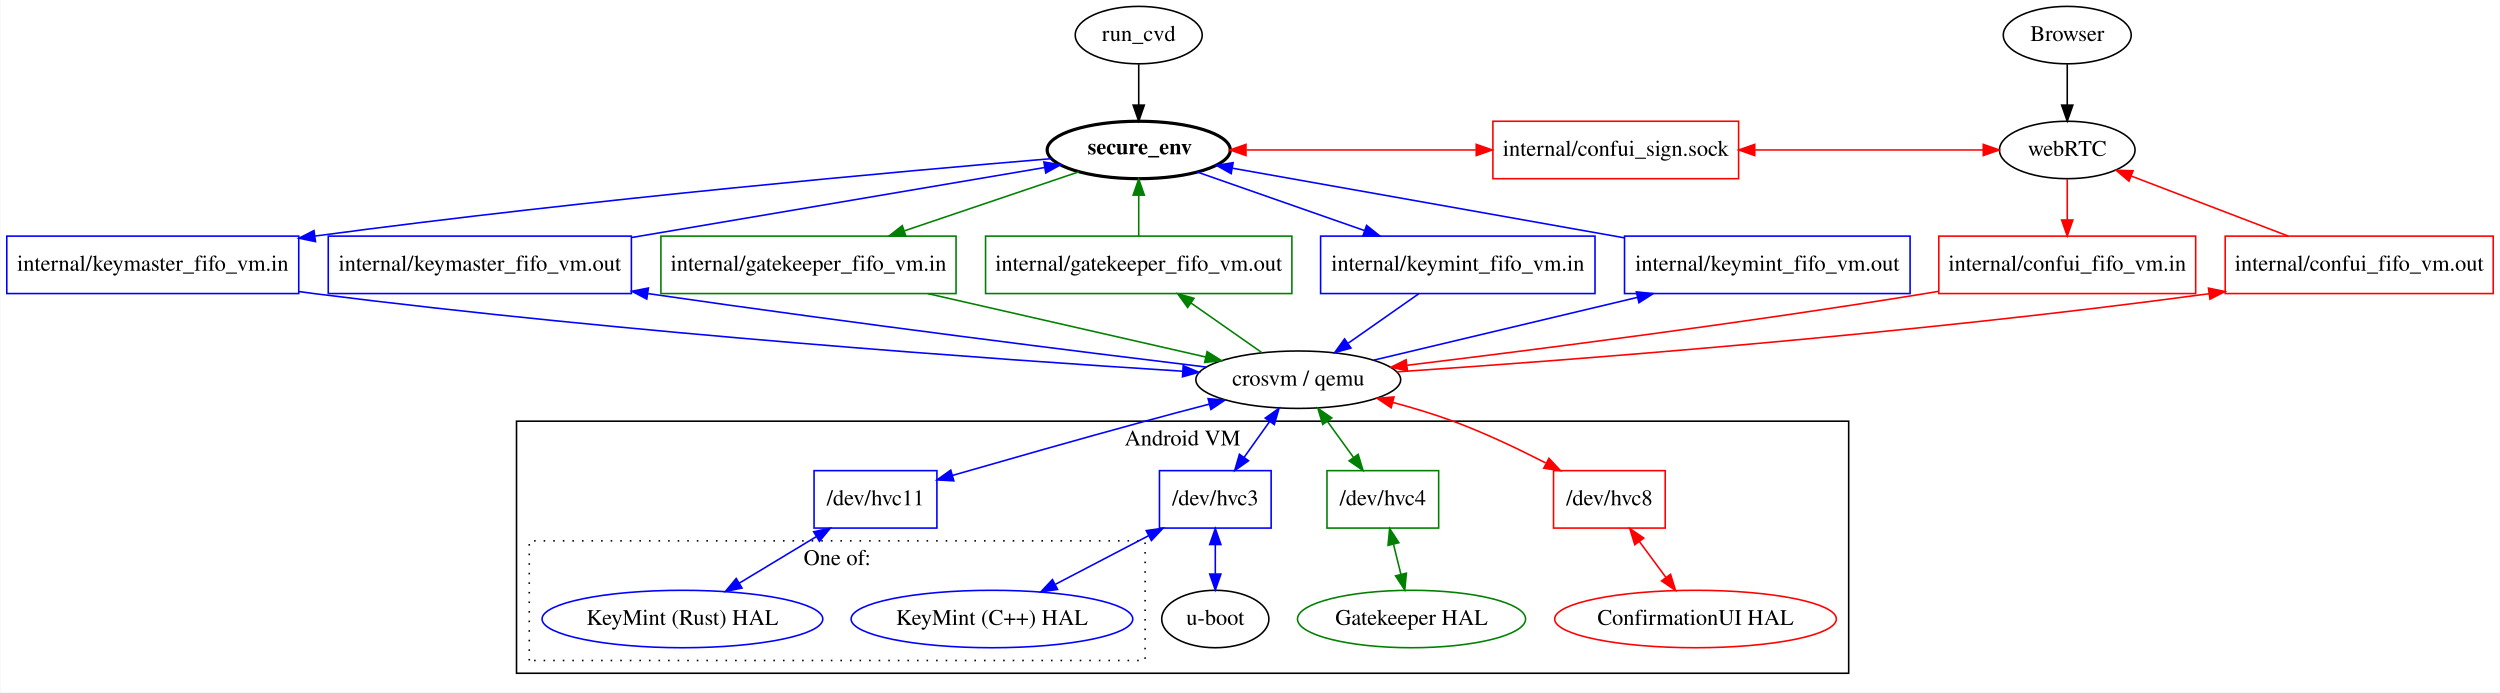
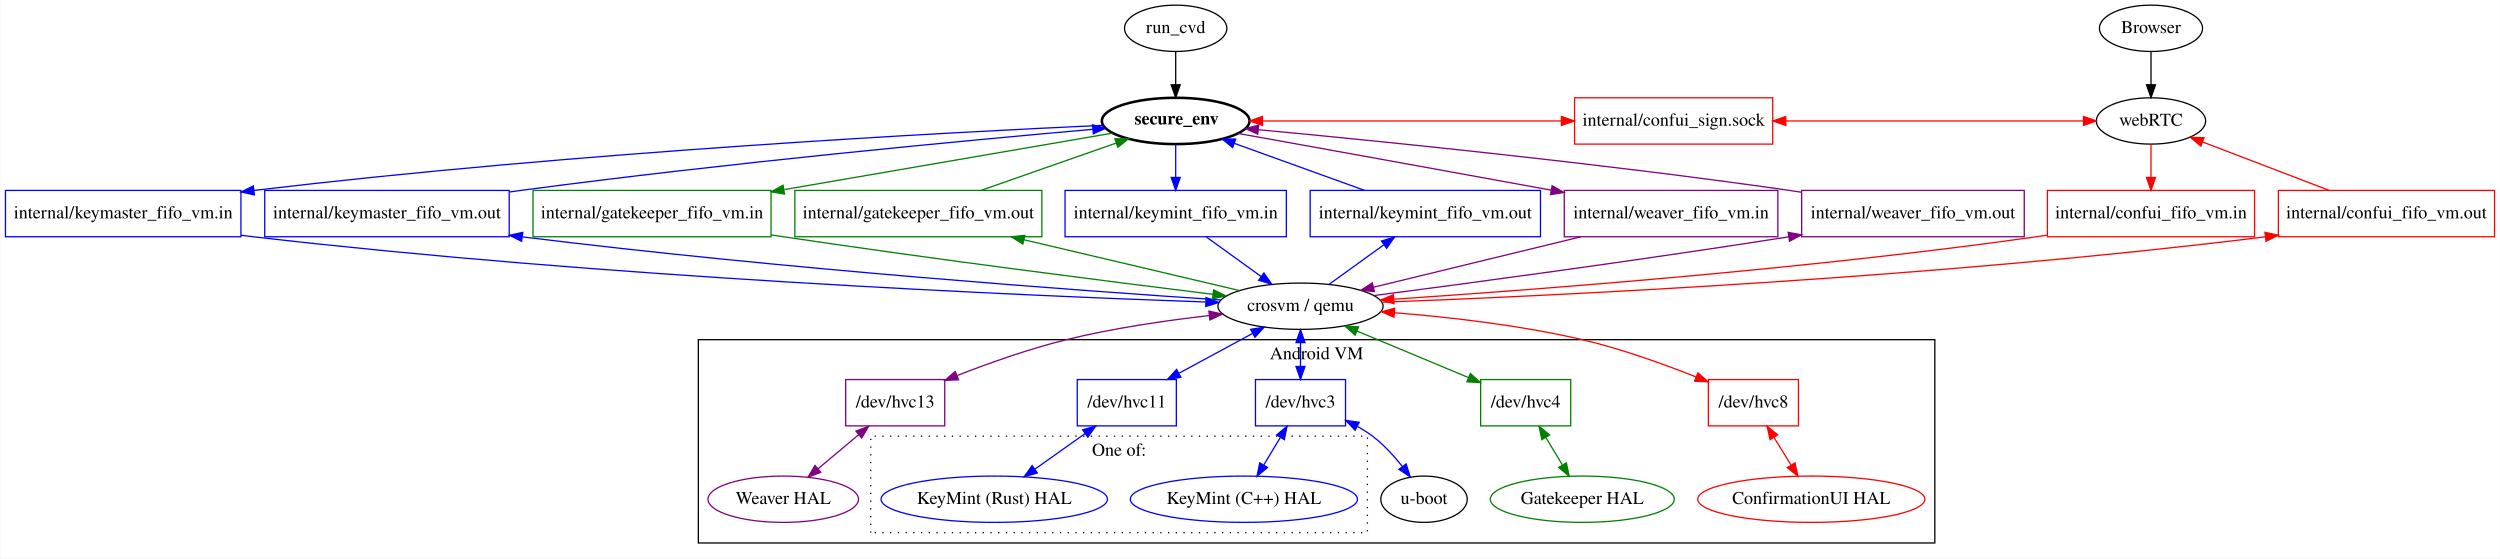
- <svg xmlns="http://www.w3.org/2000/svg" width="1567pt" height="434pt" viewBox="0.00 0.00 1566.50 434.00">
+ <svg xmlns="http://www.w3.org/2000/svg" width="1943pt" height="434pt" viewBox="0.00 0.00 1942.50 434.00">
  <g id="graph0" class="graph" transform="scale(1 1) rotate(0) translate(4 430)">
-     <polygon fill="white" stroke="transparent" points="-4,4 -4,-430 1562.5,-430 1562.5,4 -4,4" />
+     <polygon fill="white" stroke="transparent" points="-4,4 -4,-430 1938.5,-430 1938.5,4 -4,4" />
    <g id="clust2" class="cluster">
-       <polygon fill="none" stroke="black" points="319.5,-8 319.5,-166 1154.5,-166 1154.5,-8 319.5,-8" />
-       <text text-anchor="middle" x="737" y="-150.8" font-family="Times,serif" font-size="14.00">Android VM</text>
+       <polygon fill="none" stroke="black" points="538.5,-8 538.5,-166 1499.5,-166 1499.5,-8 538.5,-8" />
+       <text text-anchor="middle" x="1019" y="-150.8" font-family="Times,serif" font-size="14.00">Android VM</text>
    </g>
    <g id="clust3" class="cluster">
-       <polygon fill="none" stroke="black" stroke-dasharray="1,5" points="327.5,-16 327.5,-91 713.5,-91 713.5,-16 327.5,-16" />
-       <text text-anchor="middle" x="520.5" y="-75.8" font-family="Times,serif" font-size="14.00">One of:</text>
+       <polygon fill="none" stroke="black" stroke-dasharray="1,5" points="672.5,-16 672.5,-91 1058.5,-91 1058.5,-16 672.5,-16" />
+       <text text-anchor="middle" x="865.5" y="-75.8" font-family="Times,serif" font-size="14.00">One of:</text>
    </g>
    <g id="node1" class="node">
-       <ellipse fill="none" stroke="black" cx="1291.5" cy="-408" rx="40.09" ry="18" />
-       <text text-anchor="middle" x="1291.5" y="-404.3" font-family="Times,serif" font-size="14.00">Browser</text>
+       <ellipse fill="none" stroke="black" cx="1667.5" cy="-408" rx="40.09" ry="18" />
+       <text text-anchor="middle" x="1667.5" y="-404.3" font-family="Times,serif" font-size="14.00">Browser</text>
    </g>
    <g id="node6" class="node">
-       <ellipse fill="none" stroke="black" cx="1291.5" cy="-336" rx="42.49" ry="18" />
-       <text text-anchor="middle" x="1291.5" y="-332.3" font-family="Times,serif" font-size="14.00">webRTC</text>
+       <ellipse fill="none" stroke="black" cx="1667.5" cy="-336" rx="42.49" ry="18" />
+       <text text-anchor="middle" x="1667.5" y="-332.3" font-family="Times,serif" font-size="14.00">webRTC</text>
    </g>
    <g id="edge1" class="edge">
-       <path fill="none" stroke="black" d="M1291.5,-389.7C1291.5,-381.98 1291.5,-372.71 1291.5,-364.11" />
-       <polygon fill="black" stroke="black" points="1295,-364.1 1291.5,-354.1 1288,-364.1 1295,-364.1" />
+       <path fill="none" stroke="black" d="M1667.5,-389.7C1667.5,-381.98 1667.5,-372.71 1667.5,-364.11" />
+       <polygon fill="black" stroke="black" points="1671,-364.1 1667.5,-354.1 1664,-364.1 1671,-364.1" />
    </g>
    <g id="node2" class="node">
-       <polygon fill="none" stroke="red" points="1085.5,-354 931.5,-354 931.5,-318 1085.5,-318 1085.5,-354" />
-       <text text-anchor="middle" x="1008.5" y="-332.3" font-family="Times,serif" font-size="14.00">internal/confui_sign.sock</text>
+       <polygon fill="none" stroke="red" points="1373.5,-354 1219.5,-354 1219.5,-318 1373.5,-318 1373.5,-354" />
+       <text text-anchor="middle" x="1296.5" y="-332.3" font-family="Times,serif" font-size="14.00">internal/confui_sign.sock</text>
    </g>
    <g id="edge10" class="edge">
-       <path fill="none" stroke="red" d="M1095.81,-336C1143.44,-336 1191.08,-336 1238.71,-336" />
-       <polygon fill="red" stroke="red" points="1095.61,-332.5 1085.61,-336 1095.61,-339.5 1095.61,-332.5" />
-       <polygon fill="red" stroke="red" points="1238.87,-339.5 1248.87,-336 1238.87,-332.5 1238.87,-339.5" />
+       <path fill="none" stroke="red" d="M1383.98,-336C1460.88,-336 1537.78,-336 1614.67,-336" />
+       <polygon fill="red" stroke="red" points="1383.67,-332.5 1373.67,-336 1383.67,-339.5 1383.67,-332.5" />
+       <polygon fill="red" stroke="red" points="1615.03,-339.5 1625.03,-336 1615.03,-332.5 1615.03,-339.5" />
    </g>
    <g id="node3" class="node">
-       <ellipse fill="none" stroke="black" cx="709.5" cy="-408" rx="39.79" ry="18" />
-       <text text-anchor="middle" x="709.5" y="-404.3" font-family="Times,serif" font-size="14.00">run_cvd</text>
+       <ellipse fill="none" stroke="black" cx="909.5" cy="-408" rx="39.79" ry="18" />
+       <text text-anchor="middle" x="909.5" y="-404.3" font-family="Times,serif" font-size="14.00">run_cvd</text>
    </g>
    <g id="node4" class="node">
-       <ellipse fill="none" stroke="black" stroke-width="2" cx="709.5" cy="-336" rx="57.39" ry="18" />
-       <text text-anchor="start" x="673.5" y="-333.3" font-family="Times,serif" font-size="14.00"> </text>
-       <text text-anchor="start" x="677.5" y="-333.3" font-family="Times,serif" font-weight="bold" font-size="14.00">secure_env</text>
-       <text text-anchor="start" x="741.5" y="-333.3" font-family="Times,serif" font-size="14.00"> </text>
+       <ellipse fill="none" stroke="black" stroke-width="2" cx="909.5" cy="-336" rx="57.39" ry="18" />
+       <text text-anchor="start" x="873.5" y="-333.3" font-family="Times,serif" font-size="14.00"> </text>
+       <text text-anchor="start" x="877.5" y="-333.3" font-family="Times,serif" font-weight="bold" font-size="14.00">secure_env</text>
+       <text text-anchor="start" x="941.5" y="-333.3" font-family="Times,serif" font-size="14.00"> </text>
    </g>
    <g id="edge2" class="edge">
-       <path fill="none" stroke="black" d="M709.5,-389.7C709.5,-381.98 709.5,-372.71 709.5,-364.11" />
-       <polygon fill="black" stroke="black" points="713,-364.1 709.5,-354.1 706,-364.1 713,-364.1" />
+       <path fill="none" stroke="black" d="M909.5,-389.7C909.5,-381.98 909.5,-372.71 909.5,-364.11" />
+       <polygon fill="black" stroke="black" points="913,-364.1 909.5,-354.1 906,-364.1 913,-364.1" />
    </g>
    <g id="edge9" class="edge">
-       <path fill="none" stroke="red" d="M777,-336C824.94,-336 872.89,-336 920.83,-336" />
-       <polygon fill="red" stroke="red" points="776.73,-332.5 766.73,-336 776.73,-339.5 776.73,-332.5" />
-       <polygon fill="red" stroke="red" points="921.06,-339.5 931.06,-336 921.06,-332.5 921.06,-339.5" />
+       <path fill="none" stroke="red" d="M977.29,-336C1054.48,-336 1131.67,-336 1208.86,-336" />
+       <polygon fill="red" stroke="red" points="976.95,-332.5 966.95,-336 976.95,-339.5 976.95,-332.5" />
+       <polygon fill="red" stroke="red" points="1209.26,-339.5 1219.26,-336 1209.26,-332.5 1209.26,-339.5" />
    </g>
    <g id="node7" class="node">
      <polygon fill="none" stroke="blue" points="183,-282 0,-282 0,-246 183,-246 183,-282" />
      <text text-anchor="middle" x="91.5" y="-260.3" font-family="Times,serif" font-size="14.00">internal/keymaster_fifo_vm.in</text>
    </g>
    <g id="edge19" class="edge">
-       <path fill="none" stroke="blue" d="M654.65,-330.55C561.89,-322.77 367.94,-305.39 193.27,-282.05" />
-       <polygon fill="blue" stroke="blue" points="193.5,-278.55 183.12,-280.69 192.56,-285.49 193.5,-278.55" />
+       <path fill="none" stroke="blue" d="M853.09,-332.62C733.44,-327.17 445.28,-312.02 193.19,-282.01" />
+       <polygon fill="blue" stroke="blue" points="193.45,-278.52 183.1,-280.8 192.62,-285.47 193.45,-278.52" />
    </g>
    <g id="node8" class="node">
      <polygon fill="none" stroke="blue" points="391.5,-282 201.5,-282 201.5,-246 391.5,-246 391.5,-282" />
      <text text-anchor="middle" x="296.5" y="-260.3" font-family="Times,serif" font-size="14.00">internal/keymaster_fifo_vm.out</text>
    </g>
    <g id="edge17" class="edge">
-       <path fill="none" stroke="blue" d="M650.46,-324.99C582.95,-313.55 471.47,-294.66 391.65,-281.13" />
-       <polygon fill="blue" stroke="blue" points="650.06,-328.47 660.5,-326.7 651.23,-321.57 650.06,-328.47" />
+       <path fill="none" stroke="blue" d="M844.93,-329.49C748.15,-320.96 559.81,-303.3 400.5,-282 397.6,-281.61 394.65,-281.21 391.68,-280.79" />
+       <polygon fill="blue" stroke="blue" points="844.87,-333 855.14,-330.39 845.48,-326.03 844.87,-333" />
    </g>
    <g id="node9" class="node">
      <polygon fill="none" stroke="green" points="595,-282 410,-282 410,-246 595,-246 595,-282" />
      <text text-anchor="middle" x="502.5" y="-260.3" font-family="Times,serif" font-size="14.00">internal/gatekeeper_fifo_vm.in</text>
    </g>
    <g id="edge13" class="edge">
-       <path fill="none" stroke="green" d="M672.01,-322.32C641.56,-312.02 598.01,-297.3 562.68,-285.35" />
-       <polygon fill="green" stroke="green" points="563.54,-281.95 552.95,-282.06 561.3,-288.58 563.54,-281.95" />
+       <path fill="none" stroke="green" d="M860.41,-326.56C797.55,-315.75 687.03,-296.74 605.38,-282.69" />
+       <polygon fill="green" stroke="green" points="605.51,-279.17 595.07,-280.92 604.33,-286.06 605.51,-279.17" />
    </g>
    <g id="node10" class="node">
      <polygon fill="none" stroke="green" points="805.5,-282 613.5,-282 613.5,-246 805.5,-246 805.5,-282" />
      <text text-anchor="middle" x="709.5" y="-260.3" font-family="Times,serif" font-size="14.00">internal/gatekeeper_fifo_vm.out</text>
    </g>
    <g id="edge11" class="edge">
-       <path fill="none" stroke="green" d="M709.5,-307.67C709.5,-299.05 709.5,-289.79 709.5,-282.1" />
-       <polygon fill="green" stroke="green" points="706,-307.7 709.5,-317.7 713,-307.7 706,-307.7" />
+       <path fill="none" stroke="green" d="M863,-318.73C831.62,-307.74 790.26,-293.27 758.39,-282.11" />
+       <polygon fill="green" stroke="green" points="862.22,-322.16 872.82,-322.16 864.53,-315.55 862.22,-322.16" />
    </g>
    <g id="node13" class="node">
      <polygon fill="none" stroke="blue" points="995.5,-282 823.5,-282 823.5,-246 995.5,-246 995.5,-282" />
      <text text-anchor="middle" x="909.5" y="-260.3" font-family="Times,serif" font-size="14.00">internal/keymint_fifo_vm.in</text>
    </g>
    <g id="edge26" class="edge">
-       <path fill="none" stroke="blue" d="M746.18,-322.16C775.44,-311.92 816.97,-297.39 850.83,-285.54" />
-       <polygon fill="blue" stroke="blue" points="852.33,-288.72 860.61,-282.11 850.02,-282.11 852.33,-288.72" />
+       <path fill="none" stroke="blue" d="M909.5,-317.7C909.5,-309.98 909.5,-300.71 909.5,-292.11" />
+       <polygon fill="blue" stroke="blue" points="913,-292.1 909.5,-282.1 906,-292.1 913,-292.1" />
    </g>
    <g id="node14" class="node">
      <polygon fill="none" stroke="blue" points="1193,-282 1014,-282 1014,-246 1193,-246 1193,-282" />
      <text text-anchor="middle" x="1103.5" y="-260.3" font-family="Times,serif" font-size="14.00">internal/keymint_fifo_vm.out</text>
    </g>
    <g id="edge24" class="edge">
-       <path fill="none" stroke="blue" d="M768.27,-324.56C833.18,-313.03 938.45,-294.32 1013.71,-280.95" />
-       <polygon fill="blue" stroke="blue" points="767.44,-321.15 758.21,-326.35 768.67,-328.04 767.44,-321.15" />
+       <path fill="none" stroke="blue" d="M955.07,-318.56C985.53,-307.57 1025.5,-293.14 1056.3,-282.03" />
+       <polygon fill="blue" stroke="blue" points="953.75,-315.31 945.54,-322 956.13,-321.9 953.75,-315.31" />
+     </g>
+     <g id="node15" class="node">
+       <polygon fill="none" stroke="purple" points="1377.5,-282 1211.5,-282 1211.5,-246 1377.5,-246 1377.5,-282" />
+       <text text-anchor="middle" x="1294.5" y="-260.3" font-family="Times,serif" font-size="14.00">internal/weaver_fifo_vm.in</text>
+     </g>
+     <g id="edge32" class="edge">
+       <path fill="none" stroke="purple" d="M957.99,-326.29C1014.06,-316.2 1109.43,-299 1201.24,-282.23" />
+       <polygon fill="purple" stroke="purple" points="1202.05,-285.64 1211.26,-280.4 1200.79,-278.75 1202.05,-285.64" />
+     </g>
+     <g id="node16" class="node">
+       <polygon fill="none" stroke="purple" points="1569,-282 1396,-282 1396,-246 1569,-246 1569,-282" />
+       <text text-anchor="middle" x="1482.5" y="-260.3" font-family="Times,serif" font-size="14.00">internal/weaver_fifo_vm.out</text>
+     </g>
+     <g id="edge30" class="edge">
+       <path fill="none" stroke="purple" d="M973.62,-329.2C1065.35,-320.61 1239.24,-303.2 1386.5,-282 1389.6,-281.55 1392.75,-281.08 1395.93,-280.59" />
+       <polygon fill="purple" stroke="purple" points="973.28,-325.72 963.65,-330.13 973.93,-332.69 973.28,-325.72" />
    </g>
    <g id="node5" class="node">
-       <ellipse fill="none" stroke="black" cx="809.5" cy="-192" rx="64.19" ry="18" />
-       <text text-anchor="middle" x="809.5" y="-188.3" font-family="Times,serif" font-size="14.00">crosvm / qemu</text>
+       <ellipse fill="none" stroke="black" cx="1006.5" cy="-192" rx="64.19" ry="18" />
+       <text text-anchor="middle" x="1006.5" y="-188.3" font-family="Times,serif" font-size="14.00">crosvm / qemu</text>
+     </g>
+     <g id="node23" class="node">
+       <polygon fill="none" stroke="red" points="1393.5,-135 1323.5,-135 1323.5,-99 1393.5,-99 1393.5,-135" />
+       <text text-anchor="middle" x="1358.5" y="-113.3" font-family="Times,serif" font-size="14.00">/dev/hvc8</text>
+     </g>
+     <g id="edge7" class="edge">
+       <path fill="none" stroke="red" d="M1079.55,-186.93C1122.47,-183.48 1177.55,-177.23 1225.5,-166 1255.7,-158.93 1288.49,-147.14 1313.96,-137.02" />
+       <polygon fill="red" stroke="red" points="1079.17,-183.45 1069.47,-187.71 1079.7,-190.43 1079.17,-183.45" />
+       <polygon fill="red" stroke="red" points="1315.37,-140.22 1323.34,-133.24 1312.75,-133.73 1315.37,-140.22" />
+     </g>
+     <g id="node24" class="node">
+       <polygon fill="none" stroke="green" points="1216.5,-135 1146.5,-135 1146.5,-99 1216.5,-99 1216.5,-135" />
+       <text text-anchor="middle" x="1181.5" y="-113.3" font-family="Times,serif" font-size="14.00">/dev/hvc4</text>
+     </g>
+     <g id="edge15" class="edge">
+       <path fill="none" stroke="green" d="M1050.37,-172.7C1076.81,-161.67 1110.4,-147.66 1136.96,-136.58" />
+       <polygon fill="green" stroke="green" points="1048.96,-169.5 1041.07,-176.58 1051.65,-175.96 1048.96,-169.5" />
+       <polygon fill="green" stroke="green" points="1138.52,-139.72 1146.4,-132.64 1135.82,-133.26 1138.52,-139.72" />
+     </g>
+     <g id="node25" class="node">
+       <polygon fill="none" stroke="blue" points="1041.5,-135 971.5,-135 971.5,-99 1041.5,-99 1041.5,-135" />
+       <text text-anchor="middle" x="1006.5" y="-113.3" font-family="Times,serif" font-size="14.00">/dev/hvc3</text>
+     </g>
+     <g id="edge21" class="edge">
+       <path fill="none" stroke="blue" d="M1006.5,-163.49C1006.5,-157.55 1006.5,-151.27 1006.5,-145.33" />
+       <polygon fill="blue" stroke="blue" points="1003,-163.7 1006.5,-173.7 1010,-163.7 1003,-163.7" />
+       <polygon fill="blue" stroke="blue" points="1010,-145.18 1006.5,-135.18 1003,-145.18 1010,-145.18" />
+     </g>
+     <g id="node26" class="node">
+       <polygon fill="none" stroke="blue" points="910,-135 833,-135 833,-99 910,-99 910,-135" />
+       <text text-anchor="middle" x="871.5" y="-113.3" font-family="Times,serif" font-size="14.00">/dev/hvc11</text>
+     </g>
+     <g id="edge28" class="edge">
+       <path fill="none" stroke="blue" d="M969.32,-170.9C951.61,-161.32 930.39,-149.84 912.24,-140.03" />
+       <polygon fill="blue" stroke="blue" points="967.74,-174.02 978.2,-175.7 971.07,-167.86 967.74,-174.02" />
+       <polygon fill="blue" stroke="blue" points="913.53,-136.75 903.07,-135.07 910.2,-142.91 913.53,-136.75" />
+     </g>
+     <g id="node27" class="node">
+       <polygon fill="none" stroke="purple" points="730,-135 653,-135 653,-99 730,-99 730,-135" />
+       <text text-anchor="middle" x="691.5" y="-113.3" font-family="Times,serif" font-size="14.00">/dev/hvc13</text>
+     </g>
+     <g id="edge34" class="edge">
+       <path fill="none" stroke="purple" d="M935.37,-184.73C901.48,-180.85 860.56,-174.88 824.5,-166 795.78,-158.93 764.62,-147.88 739.7,-138.16" />
+       <polygon fill="purple" stroke="purple" points="935.32,-188.25 945.65,-185.87 936.09,-181.29 935.32,-188.25" />
+       <polygon fill="purple" stroke="purple" points="740.7,-134.8 730.12,-134.38 738.13,-141.31 740.7,-134.8" />
+     </g>
+     <g id="node11" class="node">
+       <polygon fill="none" stroke="red" points="1748,-282 1587,-282 1587,-246 1748,-246 1748,-282" />
+       <text text-anchor="middle" x="1667.5" y="-260.3" font-family="Times,serif" font-size="14.00">internal/confui_fifo_vm.in</text>
+     </g>
+     <g id="edge5" class="edge">
+       <path fill="none" stroke="red" d="M1667.5,-317.7C1667.5,-309.98 1667.5,-300.71 1667.5,-292.11" />
+       <polygon fill="red" stroke="red" points="1671,-292.1 1667.5,-282.1 1664,-292.1 1671,-292.1" />
+     </g>
+     <g id="node12" class="node">
+       <polygon fill="none" stroke="red" points="1934.5,-282 1766.5,-282 1766.5,-246 1934.5,-246 1934.5,-282" />
+       <text text-anchor="middle" x="1850.5" y="-260.3" font-family="Times,serif" font-size="14.00">internal/confui_fifo_vm.out</text>
+     </g>
+     <g id="edge3" class="edge">
+       <path fill="none" stroke="red" d="M1707.57,-319.67C1736.65,-308.55 1776,-293.5 1806.05,-282" />
+       <polygon fill="red" stroke="red" points="1706.22,-316.44 1698.13,-323.28 1708.72,-322.98 1706.22,-316.44" />
+     </g>
+     <g id="edge20" class="edge">
+       <path fill="none" stroke="blue" d="M183.1,-247.16C186.27,-246.75 189.41,-246.36 192.5,-246 464.22,-214.37 789.34,-200.3 932.57,-195.29" />
+       <polygon fill="blue" stroke="blue" points="933.1,-198.78 942.97,-194.94 932.86,-191.78 933.1,-198.78" />
+     </g>
+     <g id="edge18" class="edge">
+       <path fill="none" stroke="blue" d="M401.7,-245.9C606.12,-220.64 836.25,-204.01 944.4,-196.89" />
+       <polygon fill="blue" stroke="blue" points="401.16,-242.44 391.67,-247.15 402.03,-249.39 401.16,-242.44" />
+     </g>
+     <g id="edge14" class="edge">
+       <path fill="none" stroke="green" d="M595.04,-247.43C598.23,-246.94 601.39,-246.46 604.5,-246 721.68,-228.52 858.53,-211.11 938.55,-201.24" />
+       <polygon fill="green" stroke="green" points="939,-204.71 948.5,-200.02 938.14,-197.77 939,-204.71" />
+     </g>
+     <g id="edge12" class="edge">
+       <path fill="none" stroke="green" d="M791.65,-243.64C845.51,-230.94 914.03,-214.79 959.02,-204.19" />
+       <polygon fill="green" stroke="green" points="790.7,-240.26 781.77,-245.97 792.31,-247.08 790.7,-240.26" />
+     </g>
+     <g id="edge6" class="edge">
+       <path fill="none" stroke="red" d="M1586.55,-247.19C1583.84,-246.77 1581.15,-246.37 1578.5,-246 1399.85,-220.72 1188.04,-204.7 1079.15,-197.48" />
+       <polygon fill="red" stroke="red" points="1079.15,-193.97 1068.94,-196.81 1078.69,-200.96 1079.15,-193.97" />
+     </g>
+     <g id="edge4" class="edge">
+       <path fill="none" stroke="red" d="M1756.4,-245.94C1496.29,-213.63 1198.05,-199.9 1070.03,-195.12" />
+       <polygon fill="red" stroke="red" points="1756.06,-249.43 1766.41,-247.2 1756.93,-242.48 1756.06,-249.43" />
+     </g>
+     <g id="edge27" class="edge">
+       <path fill="none" stroke="blue" d="M933.48,-245.7C946.3,-236.44 962.23,-224.95 975.93,-215.06" />
+       <polygon fill="blue" stroke="blue" points="978.07,-217.83 984.13,-209.14 973.97,-212.16 978.07,-217.83" />
+     </g>
+     <g id="edge25" class="edge">
+       <path fill="none" stroke="blue" d="M1071.18,-239.68C1057.3,-229.66 1041.42,-218.2 1028.87,-209.14" />
+       <polygon fill="blue" stroke="blue" points="1069.37,-242.68 1079.52,-245.7 1073.46,-237.01 1069.37,-242.68" />
+     </g>
+     <g id="edge33" class="edge">
+       <path fill="none" stroke="purple" d="M1224.42,-245.97C1174.93,-233.94 1109.47,-218.03 1063.26,-206.79" />
+       <polygon fill="purple" stroke="purple" points="1063.95,-203.36 1053.41,-204.4 1062.3,-210.16 1063.95,-203.36" />
+     </g>
+     <g id="edge31" class="edge">
+       <path fill="none" stroke="purple" d="M1385.76,-245.91C1265.07,-226.96 1136.35,-209.75 1063.89,-200.34" />
+       <polygon fill="purple" stroke="purple" points="1385.49,-249.42 1395.92,-247.52 1386.58,-242.5 1385.49,-249.42" />
+     </g>
+     <g id="node17" class="node">
+       <ellipse fill="none" stroke="black" cx="1102.5" cy="-42" rx="33.6" ry="18" />
+       <text text-anchor="middle" x="1102.5" y="-38.3" font-family="Times,serif" font-size="14.00">u-boot</text>
+     </g>
+     <g id="node18" class="node">
+       <ellipse fill="none" stroke="red" cx="1403.5" cy="-42" rx="88.28" ry="18" />
+       <text text-anchor="middle" x="1403.5" y="-38.3" font-family="Times,serif" font-size="14.00">ConfirmationUI HAL</text>
+     </g>
+     <g id="node19" class="node">
+       <ellipse fill="none" stroke="green" cx="1225.5" cy="-42" rx="71.49" ry="18" />
+       <text text-anchor="middle" x="1225.5" y="-38.3" font-family="Times,serif" font-size="14.00">Gatekeeper HAL</text>
    </g>
    <g id="node20" class="node">
-       <polygon fill="none" stroke="red" points="1039.5,-135 969.5,-135 969.5,-99 1039.5,-99 1039.5,-135" />
-       <text text-anchor="middle" x="1004.5" y="-113.3" font-family="Times,serif" font-size="14.00">/dev/hvc8</text>
-     </g>
-     <g id="edge7" class="edge">
-       <path fill="none" stroke="red" d="M868.88,-177.74C881.45,-174.36 894.53,-170.42 906.5,-166 926.14,-158.74 947.09,-148.81 964.56,-139.85" />
-       <polygon fill="red" stroke="red" points="867.74,-174.42 858.95,-180.32 869.5,-181.19 867.74,-174.42" />
-       <polygon fill="red" stroke="red" points="966.62,-142.73 973.87,-135.01 963.39,-136.52 966.62,-142.73" />
+       <ellipse fill="none" stroke="purple" cx="604.5" cy="-42" rx="58.49" ry="18" />
+       <text text-anchor="middle" x="604.5" y="-38.3" font-family="Times,serif" font-size="14.00">Weaver HAL</text>
    </g>
    <g id="node21" class="node">
-       <polygon fill="none" stroke="green" points="897.5,-135 827.5,-135 827.5,-99 897.5,-99 897.5,-135" />
-       <text text-anchor="middle" x="862.5" y="-113.3" font-family="Times,serif" font-size="14.00">/dev/hvc4</text>
-     </g>
-     <g id="edge15" class="edge">
-       <path fill="none" stroke="green" d="M827.71,-165.92C833.02,-158.61 838.82,-150.62 844.13,-143.3" />
-       <polygon fill="green" stroke="green" points="824.84,-163.92 821.79,-174.07 830.5,-168.03 824.84,-163.92" />
-       <polygon fill="green" stroke="green" points="847.05,-145.24 850.09,-135.09 841.38,-141.13 847.05,-145.24" />
+       <ellipse fill="none" stroke="blue" cx="962.5" cy="-42" rx="88.28" ry="18" />
+       <text text-anchor="middle" x="962.5" y="-38.3" font-family="Times,serif" font-size="14.00">KeyMint (C++) HAL</text>
    </g>
    <g id="node22" class="node">
-       <polygon fill="none" stroke="blue" points="792.5,-135 722.5,-135 722.5,-99 792.5,-99 792.5,-135" />
-       <text text-anchor="middle" x="757.5" y="-113.3" font-family="Times,serif" font-size="14.00">/dev/hvc3</text>
-     </g>
-     <g id="edge21" class="edge">
-       <path fill="none" stroke="blue" d="M791.63,-165.92C786.43,-158.61 780.74,-150.62 775.52,-143.3" />
-       <polygon fill="blue" stroke="blue" points="788.79,-167.95 797.44,-174.07 794.49,-163.89 788.79,-167.95" />
-       <polygon fill="blue" stroke="blue" points="778.33,-141.21 769.68,-135.09 772.63,-145.27 778.33,-141.21" />
-     </g>
-     <g id="node23" class="node">
-       <polygon fill="none" stroke="blue" points="583,-135 506,-135 506,-99 583,-99 583,-135" />
-       <text text-anchor="middle" x="544.5" y="-113.3" font-family="Times,serif" font-size="14.00">/dev/hvc11</text>
-     </g>
-     <g id="edge28" class="edge">
-       <path fill="none" stroke="blue" d="M753.65,-176.68C740.47,-173.24 726.48,-169.53 713.5,-166 672.65,-154.88 626.42,-141.71 592.65,-131.98" />
-       <polygon fill="blue" stroke="blue" points="752.99,-180.12 763.54,-179.25 754.75,-173.35 752.99,-180.12" />
-       <polygon fill="blue" stroke="blue" points="593.61,-128.61 583.03,-129.2 591.67,-135.34 593.61,-128.61" />
-     </g>
-     <g id="node11" class="node">
-       <polygon fill="none" stroke="red" points="1372,-282 1211,-282 1211,-246 1372,-246 1372,-282" />
-       <text text-anchor="middle" x="1291.5" y="-260.3" font-family="Times,serif" font-size="14.00">internal/confui_fifo_vm.in</text>
-     </g>
-     <g id="edge5" class="edge">
-       <path fill="none" stroke="red" d="M1291.5,-317.7C1291.5,-309.98 1291.5,-300.71 1291.5,-292.11" />
-       <polygon fill="red" stroke="red" points="1295,-292.1 1291.5,-282.1 1288,-292.1 1295,-292.1" />
-     </g>
-     <g id="node12" class="node">
-       <polygon fill="none" stroke="red" points="1558.5,-282 1390.5,-282 1390.5,-246 1558.5,-246 1558.5,-282" />
-       <text text-anchor="middle" x="1474.5" y="-260.3" font-family="Times,serif" font-size="14.00">internal/confui_fifo_vm.out</text>
-     </g>
-     <g id="edge3" class="edge">
-       <path fill="none" stroke="red" d="M1331.57,-319.67C1360.65,-308.55 1400,-293.5 1430.05,-282" />
-       <polygon fill="red" stroke="red" points="1330.22,-316.44 1322.13,-323.28 1332.72,-322.98 1330.22,-316.44" />
-     </g>
-     <g id="edge20" class="edge">
-       <path fill="none" stroke="blue" d="M183.11,-247.25C186.28,-246.81 189.41,-246.39 192.5,-246 388.69,-221.1 621.5,-204.62 737.01,-197.32" />
-       <polygon fill="blue" stroke="blue" points="737.38,-200.8 747.14,-196.68 736.94,-193.81 737.38,-200.8" />
-     </g>
-     <g id="edge18" class="edge">
-       <path fill="none" stroke="blue" d="M402.02,-245.95C533.47,-226.91 674.52,-209.31 751.65,-199.94" />
-       <polygon fill="blue" stroke="blue" points="401.16,-242.54 391.77,-247.44 402.17,-249.47 401.16,-242.54" />
-     </g>
-     <g id="edge14" class="edge">
-       <path fill="none" stroke="green" d="M577.21,-245.97C630.84,-233.74 702.08,-217.49 751.46,-206.23" />
-       <polygon fill="green" stroke="green" points="752.37,-209.62 761.34,-203.98 750.82,-202.79 752.37,-209.62" />
-     </g>
-     <g id="edge12" class="edge">
-       <path fill="none" stroke="green" d="M742.22,-240.1C756.75,-229.92 773.51,-218.2 786.66,-208.99" />
-       <polygon fill="green" stroke="green" points="740.15,-237.27 733.96,-245.88 744.16,-243.01 740.15,-237.27" />
-     </g>
-     <g id="edge6" class="edge">
-       <path fill="none" stroke="red" d="M1210.53,-247.34C1207.82,-246.88 1205.14,-246.43 1202.5,-246 1089.02,-227.52 956.35,-210.6 877.82,-201.06" />
-       <polygon fill="red" stroke="red" points="877.93,-197.55 867.58,-199.82 877.09,-204.5 877.93,-197.55" />
-     </g>
-     <g id="edge4" class="edge">
-       <path fill="none" stroke="red" d="M1380.45,-245.92C1189.25,-220.04 974.89,-203.91 871.5,-196.94" />
-       <polygon fill="red" stroke="red" points="1380.02,-249.4 1390.4,-247.28 1380.97,-242.46 1380.02,-249.4" />
-     </g>
-     <g id="edge27" class="edge">
-       <path fill="none" stroke="blue" d="M885.04,-245.88C871.73,-236.56 855.11,-224.93 840.86,-214.95" />
-       <polygon fill="blue" stroke="blue" points="842.54,-211.85 832.34,-208.99 838.52,-217.59 842.54,-211.85" />
-     </g>
-     <g id="edge25" class="edge">
-       <path fill="none" stroke="blue" d="M1022.21,-243.64C969.06,-230.99 901.49,-214.9 856.94,-204.3" />
-       <polygon fill="blue" stroke="blue" points="1021.42,-247.05 1031.96,-245.97 1023.04,-240.24 1021.42,-247.05" />
-     </g>
-     <g id="node15" class="node">
-       <ellipse fill="none" stroke="black" cx="757.5" cy="-42" rx="33.6" ry="18" />
-       <text text-anchor="middle" x="757.5" y="-38.3" font-family="Times,serif" font-size="14.00">u-boot</text>
-     </g>
-     <g id="node16" class="node">
-       <ellipse fill="none" stroke="red" cx="1058.5" cy="-42" rx="88.28" ry="18" />
-       <text text-anchor="middle" x="1058.5" y="-38.3" font-family="Times,serif" font-size="14.00">ConfirmationUI HAL</text>
-     </g>
-     <g id="node17" class="node">
-       <ellipse fill="none" stroke="green" cx="880.5" cy="-42" rx="71.49" ry="18" />
-       <text text-anchor="middle" x="880.5" y="-38.3" font-family="Times,serif" font-size="14.00">Gatekeeper HAL</text>
-     </g>
-     <g id="node18" class="node">
-       <ellipse fill="none" stroke="blue" cx="617.5" cy="-42" rx="88.28" ry="18" />
-       <text text-anchor="middle" x="617.5" y="-38.3" font-family="Times,serif" font-size="14.00">KeyMint (C++) HAL</text>
-     </g>
-     <g id="node19" class="node">
-       <ellipse fill="none" stroke="blue" cx="423.5" cy="-42" rx="87.99" ry="18" />
-       <text text-anchor="middle" x="423.5" y="-38.3" font-family="Times,serif" font-size="14.00">KeyMint (Rust) HAL</text>
+       <ellipse fill="none" stroke="blue" cx="768.5" cy="-42" rx="87.99" ry="18" />
+       <text text-anchor="middle" x="768.5" y="-38.3" font-family="Times,serif" font-size="14.00">KeyMint (Rust) HAL</text>
    </g>
    <g id="edge8" class="edge">
-       <path fill="none" stroke="red" d="M1023.32,-90.56C1028.71,-83.27 1034.58,-75.33 1039.96,-68.06" />
-       <polygon fill="red" stroke="red" points="1020.43,-88.58 1017.3,-98.7 1026.06,-92.74 1020.43,-88.58" />
-       <polygon fill="red" stroke="red" points="1042.85,-70.04 1045.98,-59.92 1037.22,-65.88 1042.85,-70.04" />
+       <path fill="none" stroke="red" d="M1374.56,-89.95C1378.79,-83.08 1383.36,-75.68 1387.58,-68.83" />
+       <polygon fill="red" stroke="red" points="1371.43,-88.35 1369.16,-98.7 1377.39,-92.02 1371.43,-88.35" />
+       <polygon fill="red" stroke="red" points="1390.8,-70.27 1393.07,-59.92 1384.84,-66.6 1390.8,-70.27" />
    </g>
    <g id="edge16" class="edge">
-       <path fill="none" stroke="green" d="M869.21,-88.79C870.72,-82.65 872.33,-76.13 873.84,-70" />
-       <polygon fill="green" stroke="green" points="865.76,-88.15 866.77,-98.7 872.56,-89.83 865.76,-88.15" />
-       <polygon fill="green" stroke="green" points="877.27,-70.72 876.26,-60.18 870.47,-69.05 877.27,-70.72" />
+       <path fill="none" stroke="green" d="M1197.2,-89.95C1201.34,-83.08 1205.8,-75.68 1209.93,-68.83" />
+       <polygon fill="green" stroke="green" points="1194.09,-88.33 1191.93,-98.7 1200.09,-91.94 1194.09,-88.33" />
+       <polygon fill="green" stroke="green" points="1213.13,-70.3 1215.3,-59.92 1207.14,-66.68 1213.13,-70.3" />
    </g>
    <g id="edge23" class="edge">
-       <path fill="none" stroke="blue" d="M757.5,-88.49C757.5,-82.55 757.5,-76.27 757.5,-70.33" />
-       <polygon fill="blue" stroke="blue" points="754,-88.7 757.5,-98.7 761,-88.7 754,-88.7" />
-       <polygon fill="blue" stroke="blue" points="761,-70.18 757.5,-60.18 754,-70.18 761,-70.18" />
+       <path fill="none" stroke="blue" d="M1050.77,-98.58C1054.89,-96.28 1058.87,-93.75 1062.5,-91 1071.19,-84.42 1079.22,-75.61 1085.78,-67.33" />
+       <polygon fill="blue" stroke="blue" points="1048.94,-95.59 1041.64,-103.27 1052.14,-101.82 1048.94,-95.59" />
+       <polygon fill="blue" stroke="blue" points="1088.58,-69.43 1091.8,-59.34 1082.99,-65.22 1088.58,-69.43" />
    </g>
    <g id="edge22" class="edge">
-       <path fill="none" stroke="blue" d="M715.61,-94.18C713.54,-93.11 711.5,-92.04 709.5,-91 692.41,-82.09 673.53,-72.24 657.35,-63.8" />
-       <polygon fill="blue" stroke="blue" points="714.22,-97.41 724.71,-98.92 717.46,-91.2 714.22,-97.41" />
-       <polygon fill="blue" stroke="blue" points="658.65,-60.53 648.16,-59.01 655.41,-66.73 658.65,-60.53" />
+       <path fill="none" stroke="blue" d="M990.8,-89.95C986.66,-83.08 982.2,-75.68 978.07,-68.83" />
+       <polygon fill="blue" stroke="blue" points="987.91,-91.94 996.07,-98.7 993.91,-88.33 987.91,-91.94" />
+       <polygon fill="blue" stroke="blue" points="980.86,-66.68 972.7,-59.92 974.87,-70.3 980.86,-66.68" />
    </g>
    <g id="edge29" class="edge">
-       <path fill="none" stroke="blue" d="M507.41,-93.63C492.04,-84.35 474.28,-73.64 459.07,-64.46" />
-       <polygon fill="blue" stroke="blue" points="505.76,-96.72 516.13,-98.88 509.38,-90.72 505.76,-96.72" />
-       <polygon fill="blue" stroke="blue" points="460.82,-61.43 450.45,-59.26 457.2,-67.42 460.82,-61.43" />
+       <path fill="none" stroke="blue" d="M839.13,-93.06C826.66,-84.22 812.43,-74.14 800.04,-65.35" />
+       <polygon fill="blue" stroke="blue" points="837.17,-95.96 847.35,-98.88 841.22,-90.25 837.17,-95.96" />
+       <polygon fill="blue" stroke="blue" points="801.97,-62.43 791.79,-59.51 797.92,-68.14 801.97,-62.43" />
+     </g>
+     <g id="edge35" class="edge">
+       <path fill="none" stroke="purple" d="M663.17,-92.22C652.99,-83.69 641.55,-74.09 631.5,-65.65" />
+       <polygon fill="purple" stroke="purple" points="660.97,-94.95 670.88,-98.7 665.47,-89.59 660.97,-94.95" />
+       <polygon fill="purple" stroke="purple" points="633.69,-62.92 623.78,-59.18 629.19,-68.28 633.69,-62.92" />
    </g>
  </g>
</svg>
